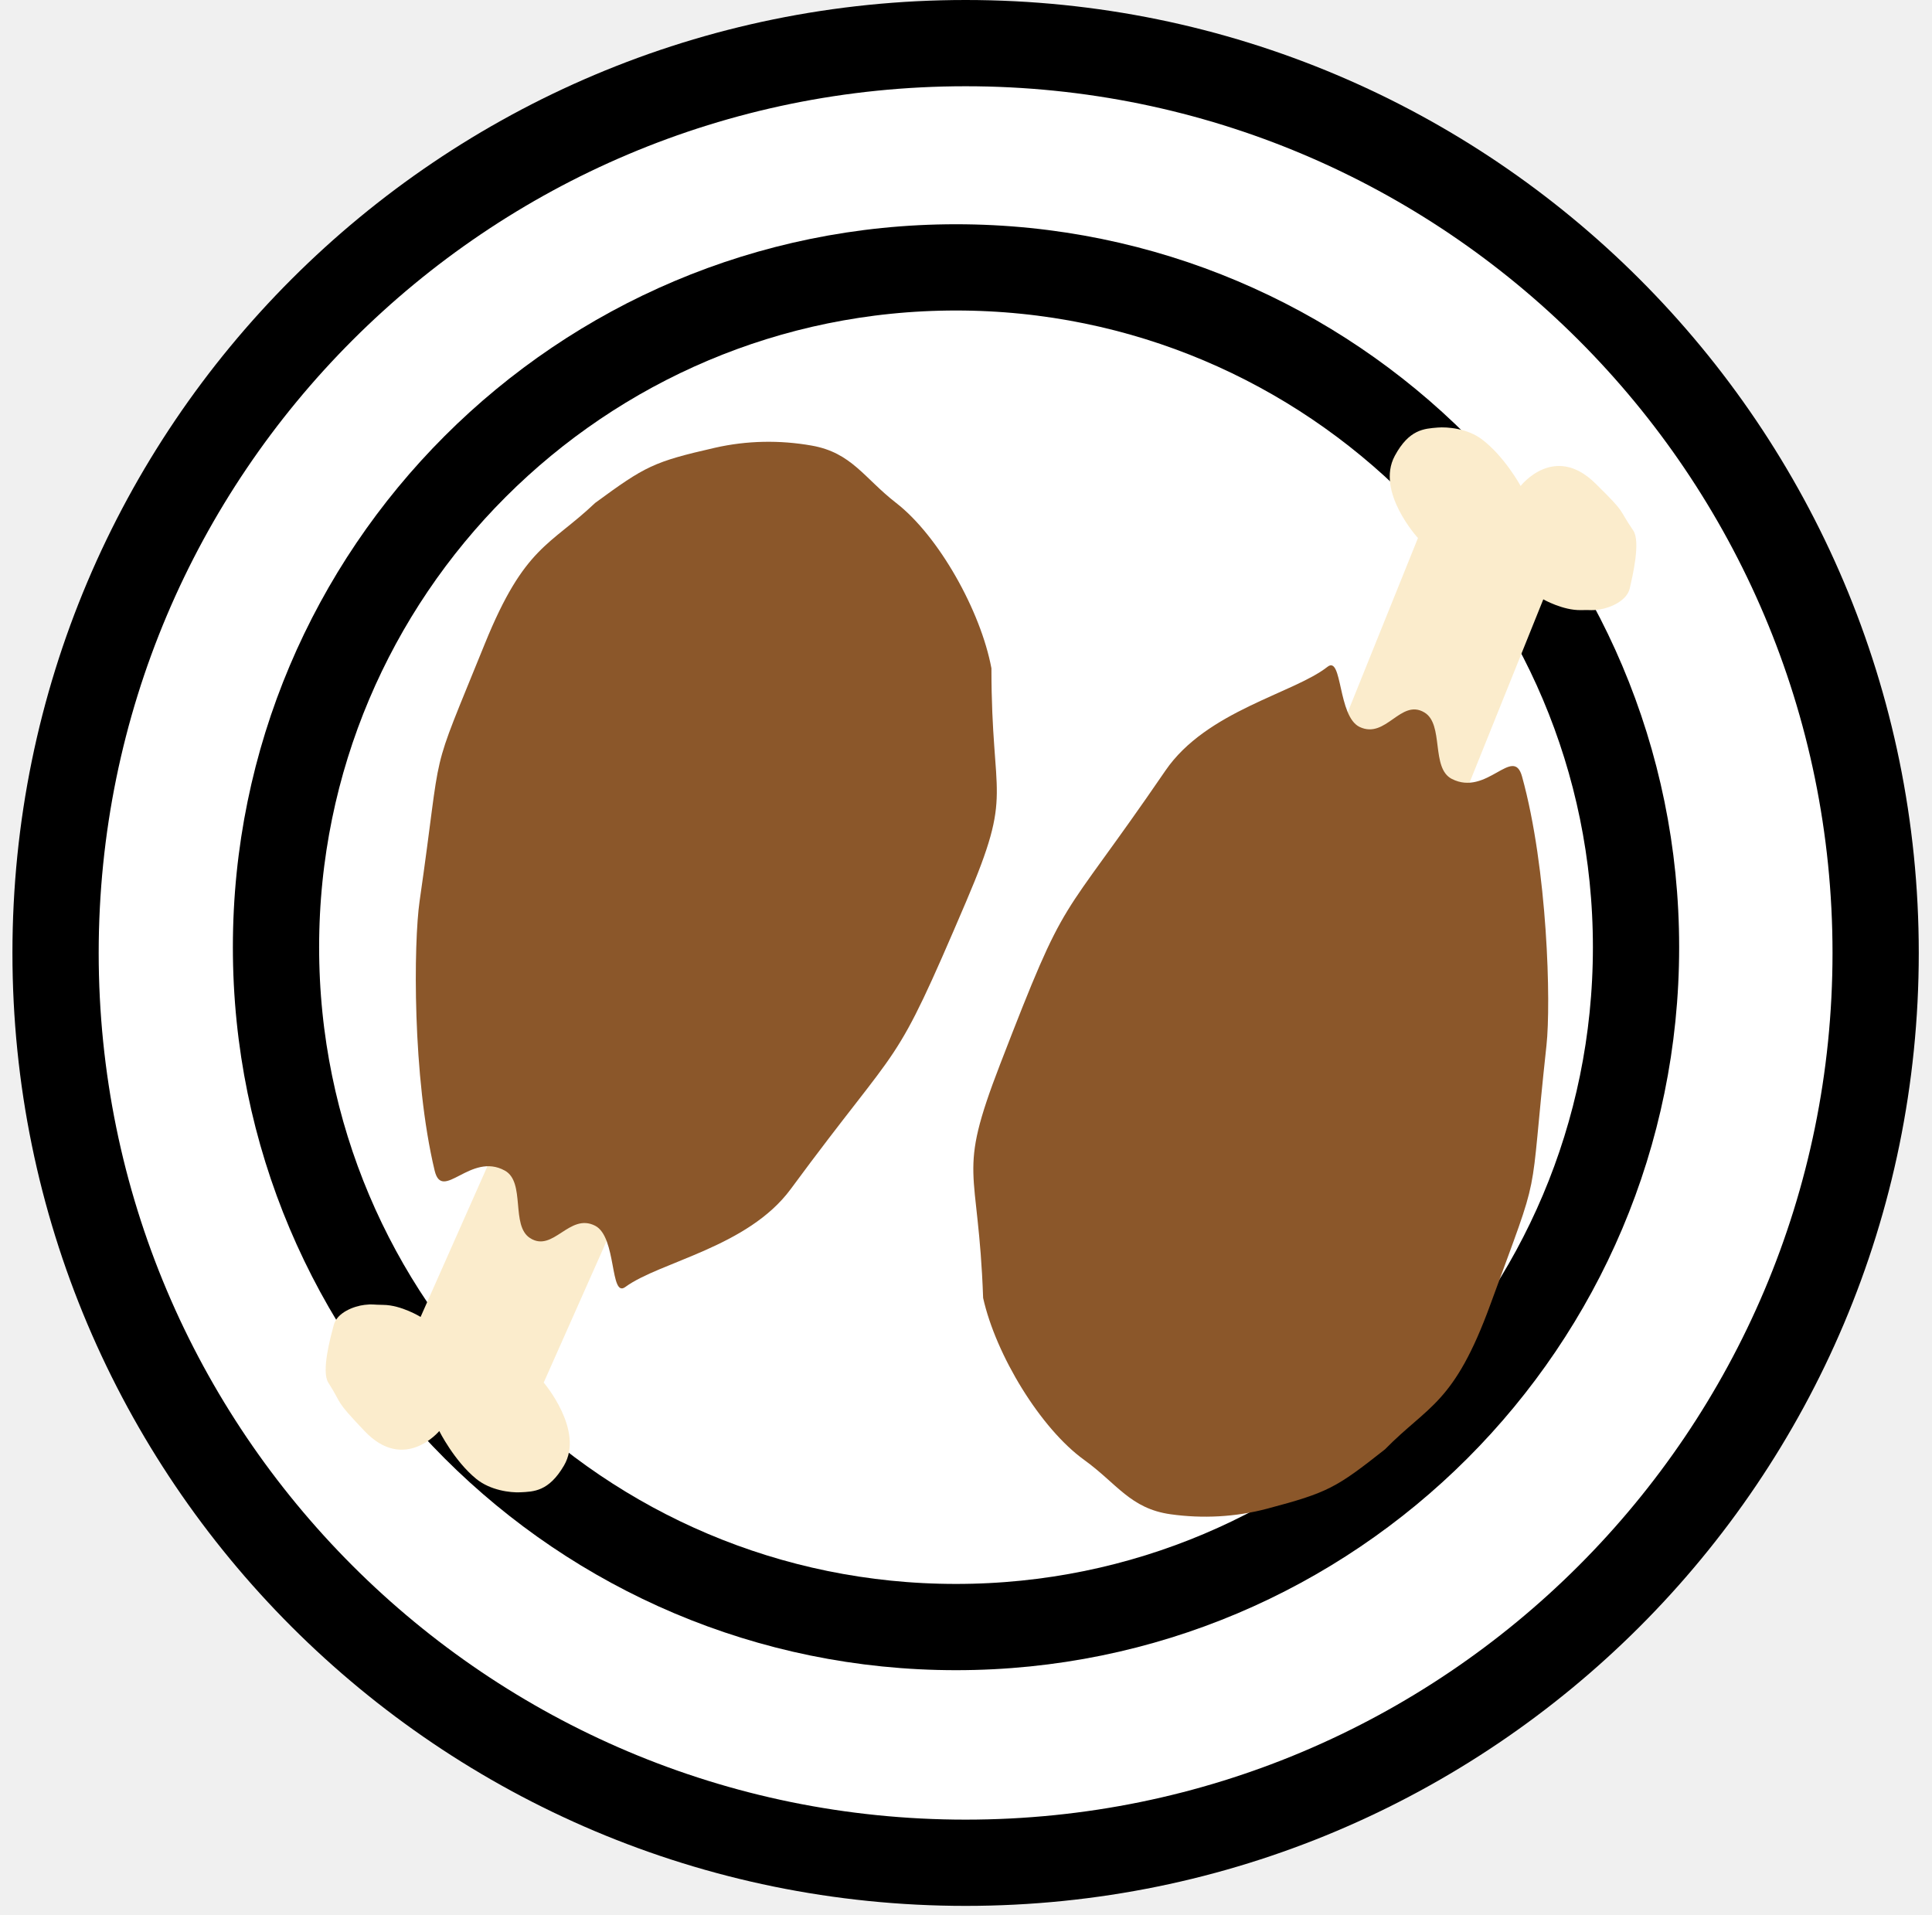
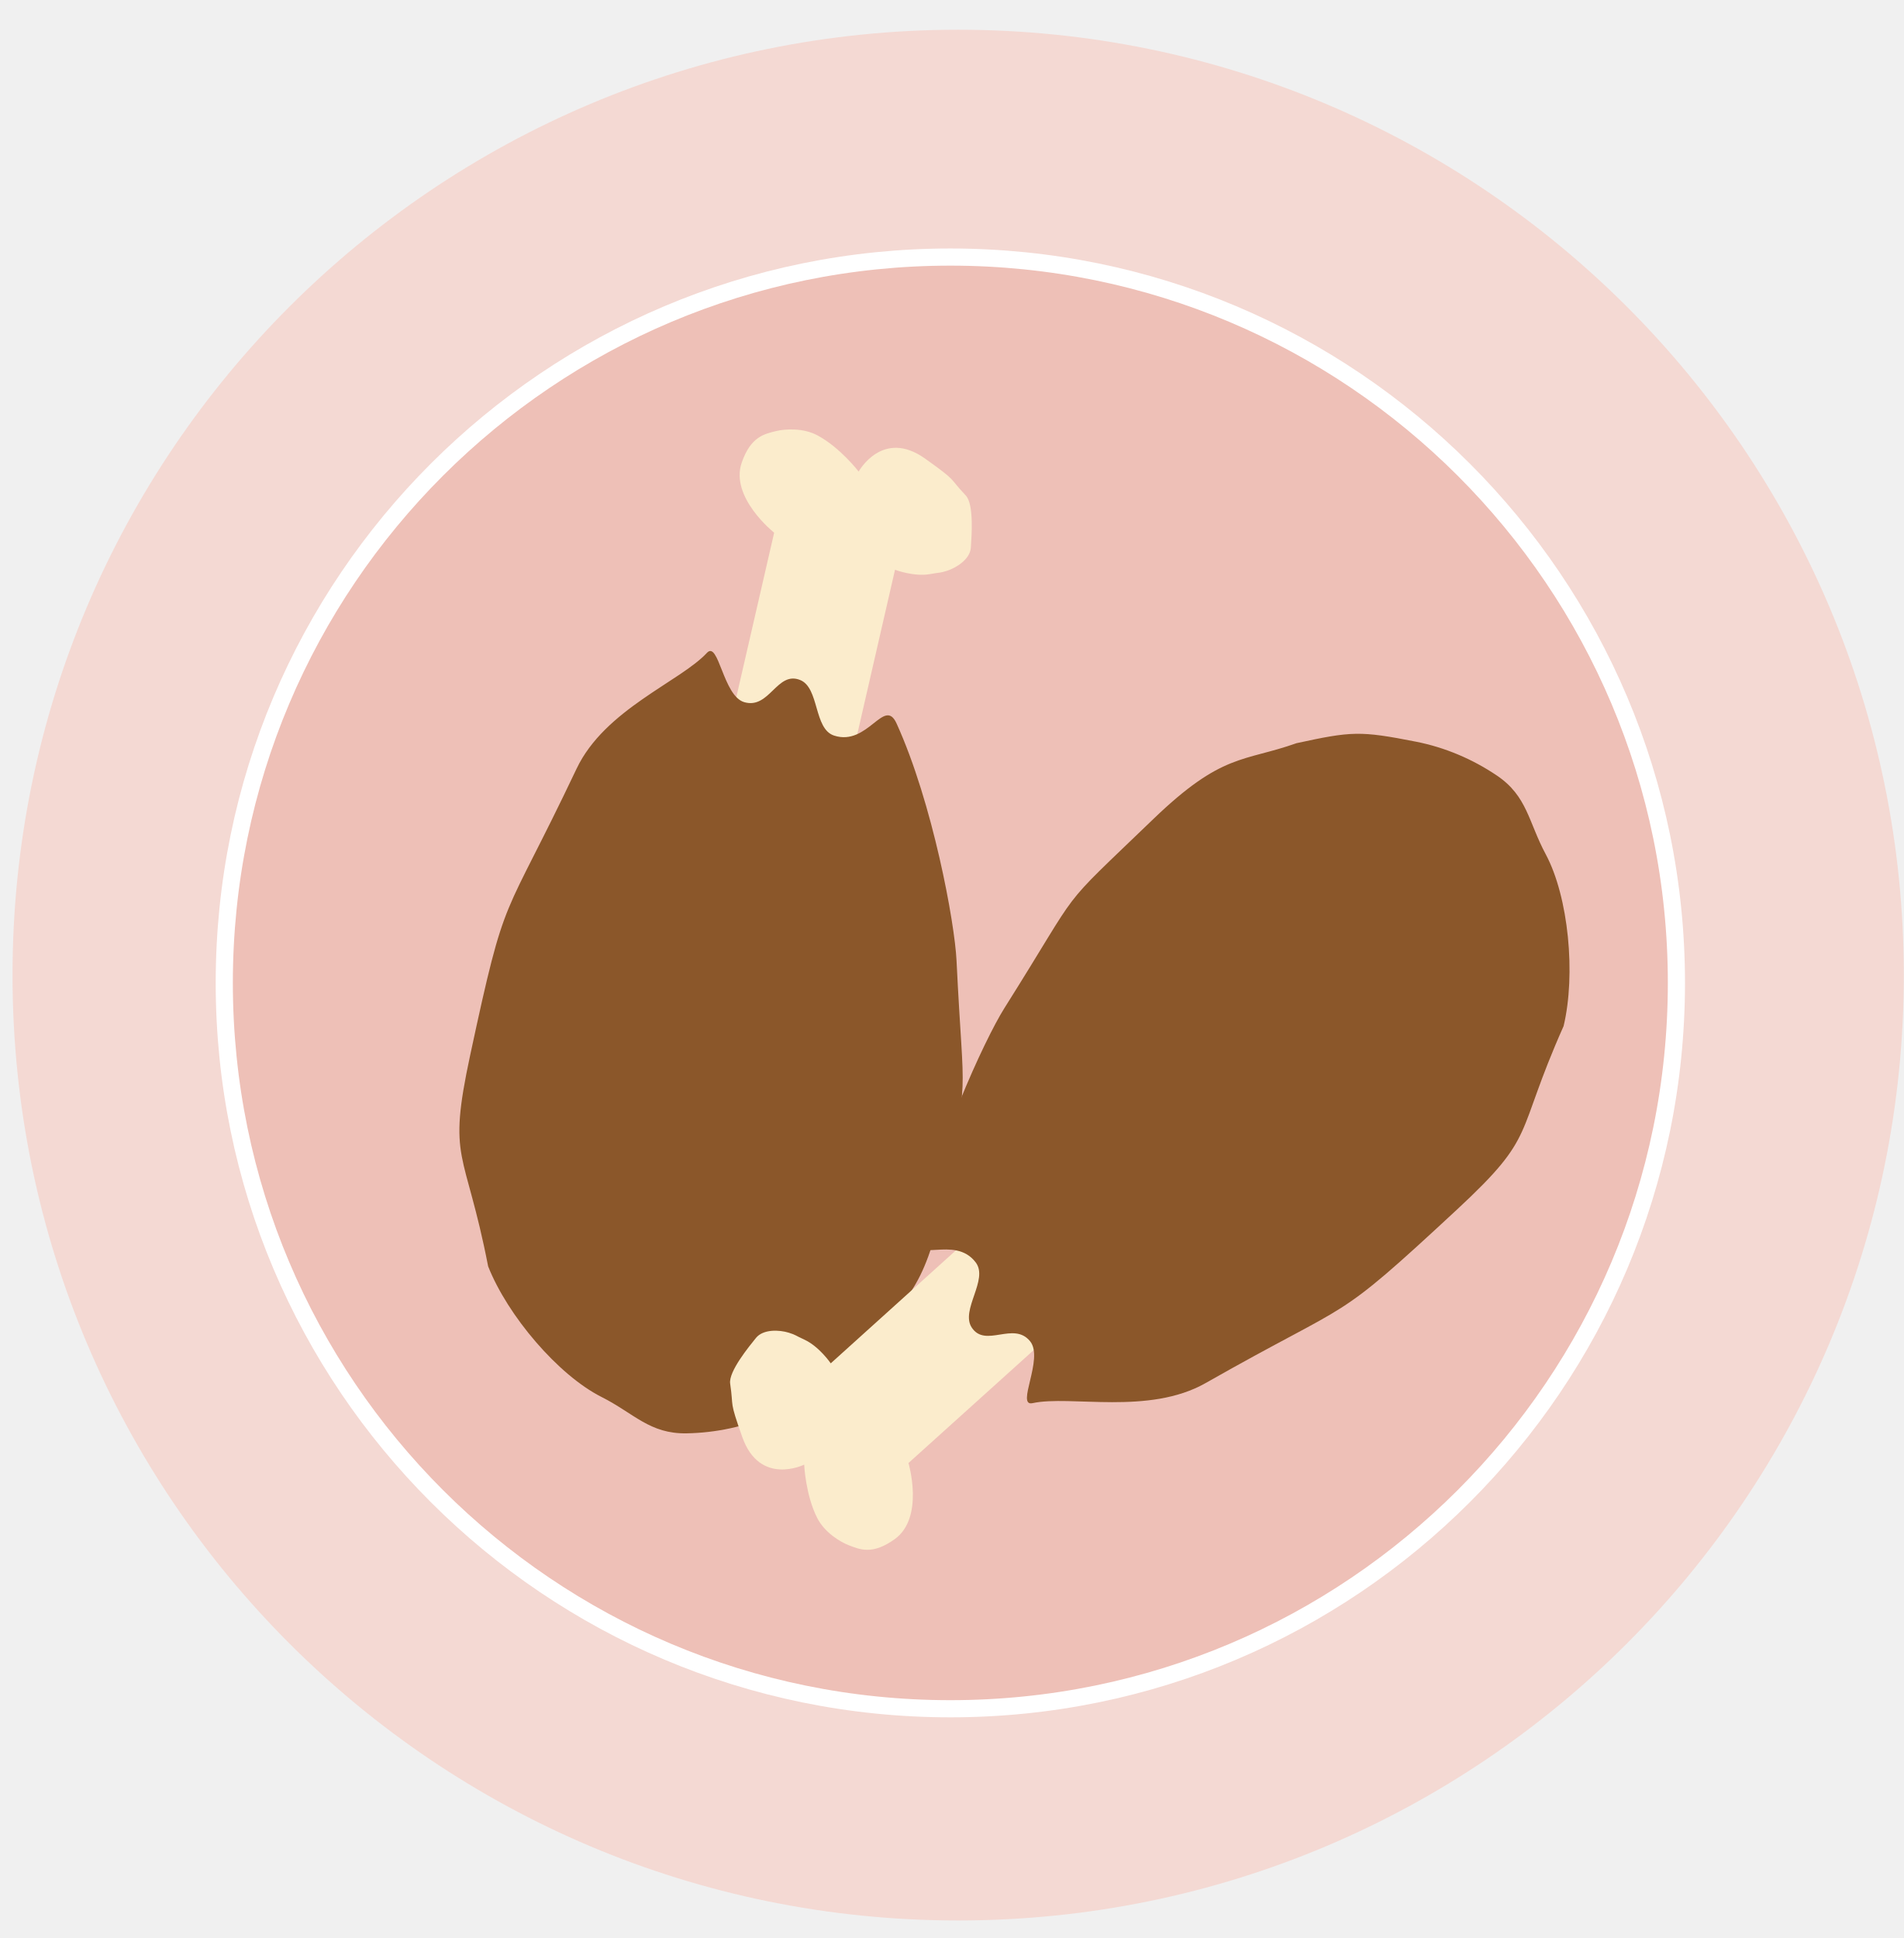
- <svg xmlns="http://www.w3.org/2000/svg" xmlns:xlink="http://www.w3.org/1999/xlink" width="112px" height="111px" viewBox="434 220 112 111" version="1.1">
+ <svg xmlns="http://www.w3.org/2000/svg" xmlns:xlink="http://www.w3.org/1999/xlink" width="111px" height="113px" viewBox="259 2 111 113" version="1.1">
  <defs>
-     <ellipse id="path-1" cx="55.477" cy="55.243" rx="55.256" ry="55.243" />
-     <mask id="mask-2" maskContentUnits="userSpaceOnUse" maskUnits="objectBoundingBox" x="0" y="0" width="110.512" height="110.486" fill="white">
-       <use xlink:href="#path-1" />
-     </mask>
-     <ellipse id="path-3" cx="54.921" cy="54.911" rx="41.921" ry="41.911" />
-     <mask id="mask-4" maskContentUnits="userSpaceOnUse" maskUnits="objectBoundingBox" x="0" y="0" width="83.842" height="83.822" fill="white">
+     <ellipse id="path-1" cx="55.135" cy="55.122" rx="55.135" ry="55.122" />
+     <ellipse id="path-3" cx="55.591" cy="54.667" rx="42.833" ry="42.822" />
+     <mask id="mask-4" maskContentUnits="userSpaceOnUse" maskUnits="objectBoundingBox" x="0" y="0" width="85.665" height="85.644" fill="white">
      <use xlink:href="#path-3" />
    </mask>
  </defs>
-   <g id="Group-9" stroke="none" stroke-width="1" fill="none" fill-rule="evenodd" transform="translate(434.5, 220)">
-     <use id="Oval-7" stroke="#000000" mask="url(#mask-2)" stroke-width="10" fill="#FFFFFF" xlink:href="#path-1" />
-     <use id="Oval-7" stroke="#000000" mask="url(#mask-4)" stroke-width="10" fill="#FFFFFF" xlink:href="#path-3" />
-     <g id="Chicken" transform="translate(18, 25)">
-       <path d="M19.962,19.6 L5.882,51.344 C5.882,51.344 4.761,50.651 3.709,50.645 C3.097,50.641 3.116,50.587 2.632,50.645 C1.997,50.721 1.037,51.097 0.849,51.809 C0.68,52.45 0.11,54.486 0.531,55.15 C1.42,56.551 0.849,56.078 2.632,57.958 C4.942,60.393 6.965,57.958 6.965,57.958 C6.965,57.958 7.83,59.692 9.111,60.734 C9.929,61.401 11.093,61.537 11.653,61.51 C12.439,61.473 13.311,61.47 14.195,59.958 C15.389,57.916 13.019,55.15 13.019,55.15 L26.46,24.891 L25.377,19.6 L19.962,19.6 Z" id="Path-6" fill="#FBECCC" />
-       <path d="M5.825,27.237 C7.222,17.568 6.268,20.552 9.605,12.322 C11.91,6.637 13.385,6.64 16.002,4.155 C18.91,2.024 19.37,1.773 22.94,0.959 C24.801,0.534 26.71,0.506 28.548,0.83 C30.874,1.238 31.597,2.72 33.449,4.155 C35.912,6.063 38.354,10.413 38.974,13.743 C38.974,21.555 40.291,20.744 37.52,27.237 C33.167,37.435 34.01,34.881 27.342,43.928 C24.85,47.31 19.757,48.137 17.747,49.61 C16.849,50.267 17.264,46.707 16.002,46.058 C14.501,45.287 13.57,47.64 12.222,46.769 C11.098,46.042 11.977,43.533 10.768,42.862 C8.778,41.758 7.14,44.71 6.697,42.862 C5.395,37.43 5.477,29.642 5.825,27.237 Z" id="Path-5" fill="#8B572A" />
+   <g id="rectant-2" stroke="none" stroke-width="1" fill="none" fill-rule="evenodd" transform="translate(314.5, 58.47778) rotate(-180) translate(-314.5, -58.47778) translate(259, 2.977778)">
+     <g id="the-party-icons-50" transform="translate(0, -0)">
+       <mask id="mask-2" fill="white">
+         <use xlink:href="#path-1" />
+       </mask>
+       <use id="Mask" fill="#F4D9D3" xlink:href="#path-1" />
+       <g id="Oval-7" mask="url(#mask-2)" stroke-width="2" stroke="#FFFFFF" fill="#EEC0B7">
+         <use mask="url(#mask-4)" xlink:href="#path-3" />
+       </g>
    </g>
-     <g id="Chicken" transform="translate(75.58685, 56.19625) rotate(-182) translate(-75.58685, -56.19625) translate(55.08685, 24.69625)">
-       <path d="M20.46,20.728 L6.38,52.472 C6.38,52.472 5.259,51.779 4.207,51.772 C3.596,51.769 3.615,51.714 3.131,51.772 C2.495,51.849 1.535,52.225 1.347,52.937 C1.178,53.578 0.609,55.614 1.03,56.278 C1.918,57.679 1.347,57.205 3.131,59.086 C5.44,61.52 7.463,59.086 7.463,59.086 C7.463,59.086 8.329,60.82 9.609,61.862 C10.428,62.529 11.591,62.665 12.151,62.638 C12.938,62.6 13.809,62.597 14.693,61.086 C15.887,59.044 13.517,56.278 13.517,56.278 L26.958,26.018 L25.875,20.728 L20.46,20.728 Z" id="Path-6" fill="#FBECCC" />
-       <path d="M7.098,26.627 C8.495,16.958 7.541,19.941 10.878,11.712 C13.183,6.026 14.658,6.03 17.275,3.544 C20.183,1.413 20.643,1.163 24.213,0.348 C26.074,-0.077 27.984,-0.104 29.822,0.219 C32.147,0.628 32.87,2.109 34.722,3.544 C37.185,5.452 39.627,9.802 40.247,13.132 C40.247,20.945 41.565,20.134 38.793,26.627 C34.44,36.824 35.283,34.27 28.616,43.317 C26.123,46.699 21.03,47.526 19.02,48.999 C18.122,49.657 18.537,46.097 17.275,45.448 C15.774,44.676 14.843,47.03 13.495,46.158 C12.371,45.432 13.25,42.923 12.041,42.252 C10.051,41.147 8.413,44.099 7.97,42.252 C6.668,36.82 6.75,29.032 7.098,26.627 Z" id="Path-5" fill="#8B572A" />
+     <g id="Chicken" transform="translate(68.3177, 57.7484) rotate(-11) translate(-68.3177, -57.7484) translate(49.8177, 29.24839)">
+       <path d="M17.997,18.385 L5.166,47.308 C5.166,47.308 4.144,46.677 3.185,46.671 C2.628,46.667 2.645,46.618 2.204,46.671 C1.625,46.74 0.75,47.083 0.579,47.731 C0.425,48.316 -0.094,50.17 0.29,50.775 C1.099,52.052 0.579,51.621 2.204,53.334 C4.309,55.552 6.153,53.334 6.153,53.334 C6.153,53.334 6.942,54.914 8.108,55.863 C8.854,56.471 9.915,56.595 10.425,56.57 C11.142,56.536 11.936,56.533 12.742,55.156 C13.83,53.296 11.67,50.775 11.67,50.775 L23.919,23.206 L22.932,18.385 L17.997,18.385 Z" id="Path-6" fill="#FBECCC" />
+       <path d="M5.992,24.26 C7.265,15.45 6.397,18.168 9.437,10.671 C11.538,5.49 12.882,5.494 15.267,3.229 C17.917,1.288 18.337,1.06 21.59,0.317 C23.286,-0.07 25.026,-0.095 26.701,0.2 C28.82,0.572 29.48,1.922 31.167,3.229 C33.411,4.968 35.637,8.931 36.202,11.965 C36.202,19.083 37.403,18.344 34.877,24.26 C30.91,33.551 31.678,31.224 25.602,39.467 C23.331,42.548 18.689,43.301 16.857,44.644 C16.039,45.243 16.417,41.999 15.267,41.408 C13.899,40.705 13.05,42.849 11.822,42.055 C10.798,41.393 11.599,39.107 10.497,38.496 C8.684,37.49 7.191,40.18 6.787,38.496 C5.601,33.547 5.675,26.451 5.992,24.26 Z" id="Path-5" fill="#8B572A" />
+     </g>
+     <g id="Chicken" transform="translate(42.73265, 44.24324) rotate(-156) translate(-42.73265, -44.24324) translate(24.23265, 15.74324)">
+       <path d="M17.997,18.385 L5.166,47.308 C5.166,47.308 4.144,46.677 3.185,46.671 C2.628,46.667 2.645,46.618 2.204,46.671 C1.625,46.74 0.75,47.083 0.579,47.731 C0.425,48.316 -0.094,50.17 0.29,50.775 C1.099,52.052 0.579,51.621 2.204,53.334 C4.309,55.552 6.153,53.334 6.153,53.334 C6.153,53.334 6.942,54.914 8.108,55.863 C8.854,56.471 9.915,56.595 10.425,56.57 C11.142,56.536 11.936,56.533 12.742,55.156 C13.83,53.296 11.67,50.775 11.67,50.775 L23.919,23.206 L22.932,18.385 L17.997,18.385 Z" id="Path-6" fill="#FBECCC" />
+       <path d="M5.992,24.26 C7.265,15.45 6.397,18.168 9.437,10.671 C11.538,5.49 12.882,5.494 15.267,3.229 C17.917,1.288 18.337,1.06 21.59,0.317 C23.286,-0.07 25.026,-0.095 26.701,0.2 C28.82,0.572 29.48,1.922 31.167,3.229 C33.411,4.968 35.637,8.931 36.202,11.965 C36.202,19.083 37.403,18.344 34.877,24.26 C30.91,33.551 31.678,31.224 25.602,39.467 C23.331,42.548 18.689,43.301 16.857,44.644 C16.039,45.243 16.417,41.999 15.267,41.408 C13.899,40.705 13.05,42.849 11.822,42.055 C10.798,41.393 11.599,39.107 10.497,38.496 C8.684,37.49 7.191,40.18 6.787,38.496 C5.601,33.547 5.675,26.451 5.992,24.26 Z" id="Path-5" fill="#8B572A" />
    </g>
  </g>
</svg>
